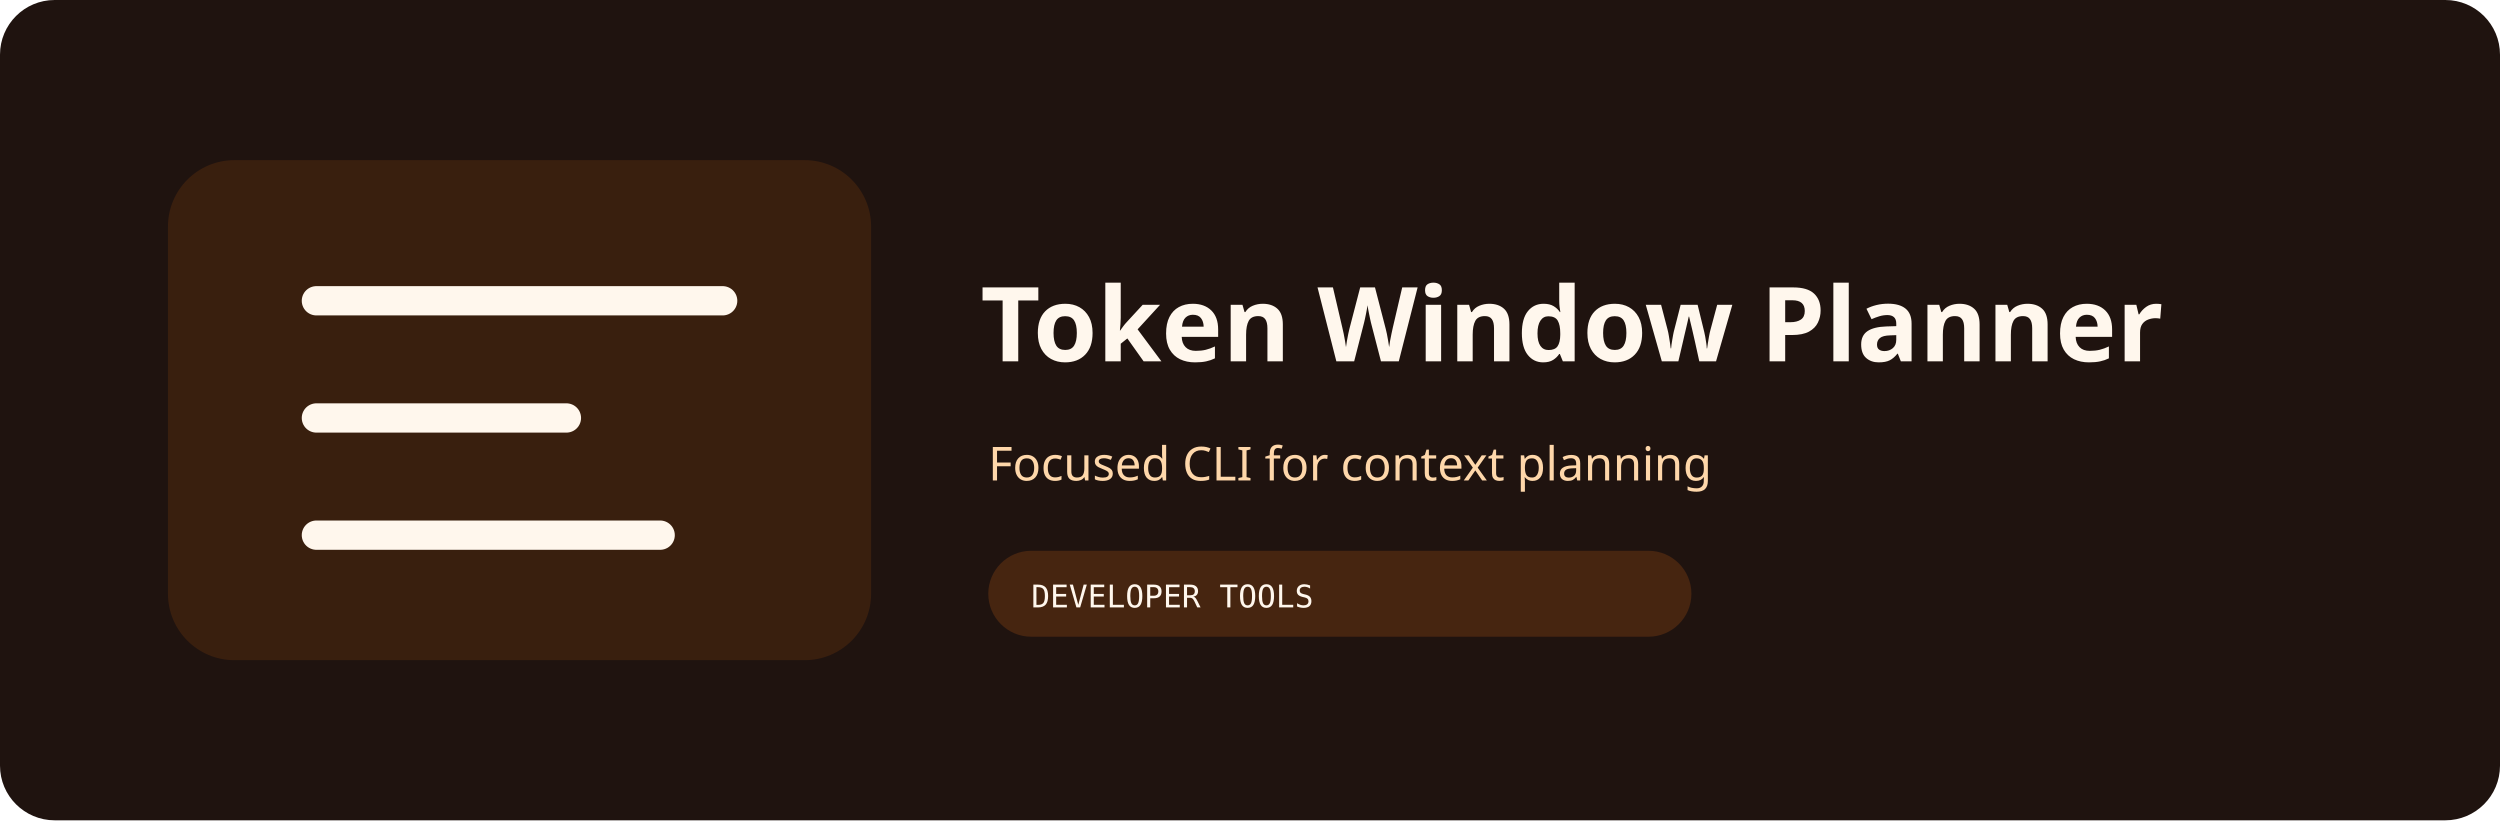
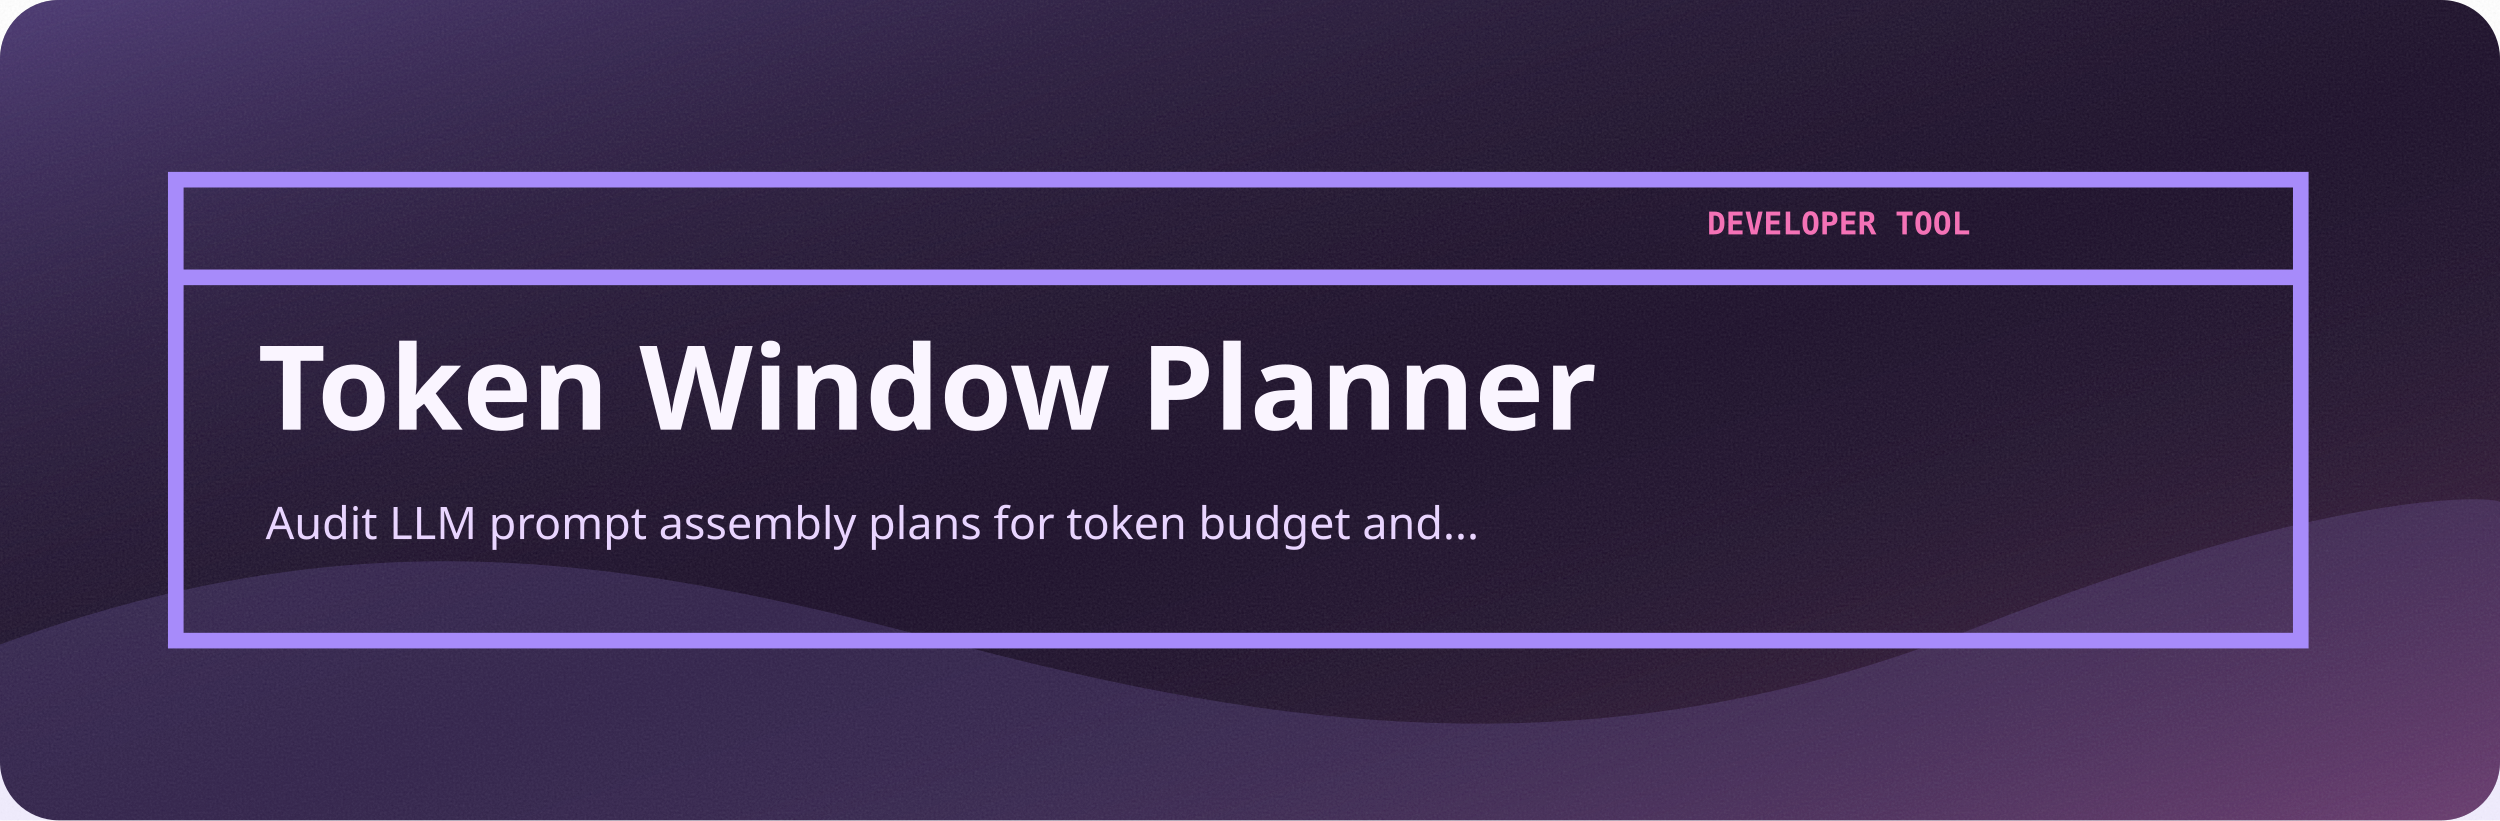
<svg xmlns="http://www.w3.org/2000/svg" width="1280" height="420" viewBox="0 0 1280 420" fill="none" role="img" aria-label="Token Window Planner cover">
-   <rect width="1280" height="420" rx="28" fill="#1f130f" />
-   <rect x="86" y="82" width="360" height="256" rx="34" fill="#b45309" opacity=".18" />
-   <path d="M162 154h208M162 214h128M162 274h176" stroke="#fff7ed" stroke-width="15" stroke-linecap="round" />
-   <text x="502" y="185" fill="#fff7ed" font-family="Aptos, Segoe UI, ui-sans-serif, system-ui" font-size="53" font-weight="800">Token Window Planner</text>
-   <text x="506" y="246" fill="#fed7aa" font-family="Aptos, Segoe UI, ui-sans-serif, system-ui" font-size="24">Focused CLI for context planning</text>
-   <rect x="506" y="282" width="360" height="44" rx="22" fill="#f97316" opacity=".18" />
-   <text x="528" y="311" fill="#fff7ed" font-family="ui-monospace, SFMono-Regular, Menlo, monospace" font-size="16">DEVELOPER TOOLS</text>
+   <defs>
+     <linearGradient id="g" x1="0" x2="1" y1="0" y2="1">
+       <stop offset="0" stop-color="#a78bfa" stop-opacity=".34" />
+       <stop offset=".54" stop-color="#1d102b" stop-opacity="0" />
+       <stop offset="1" stop-color="#f472b6" stop-opacity=".30" />
+     </linearGradient>
+     <filter id="grain" x="-20%" y="-20%" width="140%" height="140%">
+       <feTurbulence type="fractalNoise" baseFrequency=".85" numOctaves="2" seed="2" result="noise" />
+       <feColorMatrix type="saturate" values="0" />
+       <feComponentTransfer>
+         <feFuncA type="table" tableValues="0 .10" />
+       </feComponentTransfer>
+       <feBlend mode="soft-light" in2="SourceGraphic" />
+     </filter>
+   </defs>
+   <rect width="1280" height="420" rx="30" fill="#1d102b" />
+   <rect width="1280" height="420" rx="30" fill="url(#g)" filter="url(#grain)" />
+   <path d="M0 330c190-70 330-42 490 0s328 68 520-8 278-68 270-64v162H0z" fill="#a78bfa" opacity=".16" />
+   <path d="M90 92h1088v236H90z" fill="none" stroke="#a78bfa" stroke-width="8" />
+   <path d="M90 142h1088" stroke="#a78bfa" stroke-width="8" />
+   <text x="132" y="220" fill="#faf5ff" font-family="Space Grotesk, ui-sans-serif, system-ui" font-size="60" font-weight="850">Token Window Planner</text>
+   <text x="136" y="276" fill="#e9d5ff" font-family="Space Grotesk, ui-sans-serif, system-ui" font-size="23">Audit LLM prompt assembly plans for token budget and...</text>
+   <text x="874" y="120" fill="#f472b6" font-family="ui-monospace, SFMono-Regular, Menlo, monospace" font-size="16" font-weight="800">DEVELOPER TOOL</text>
</svg>
